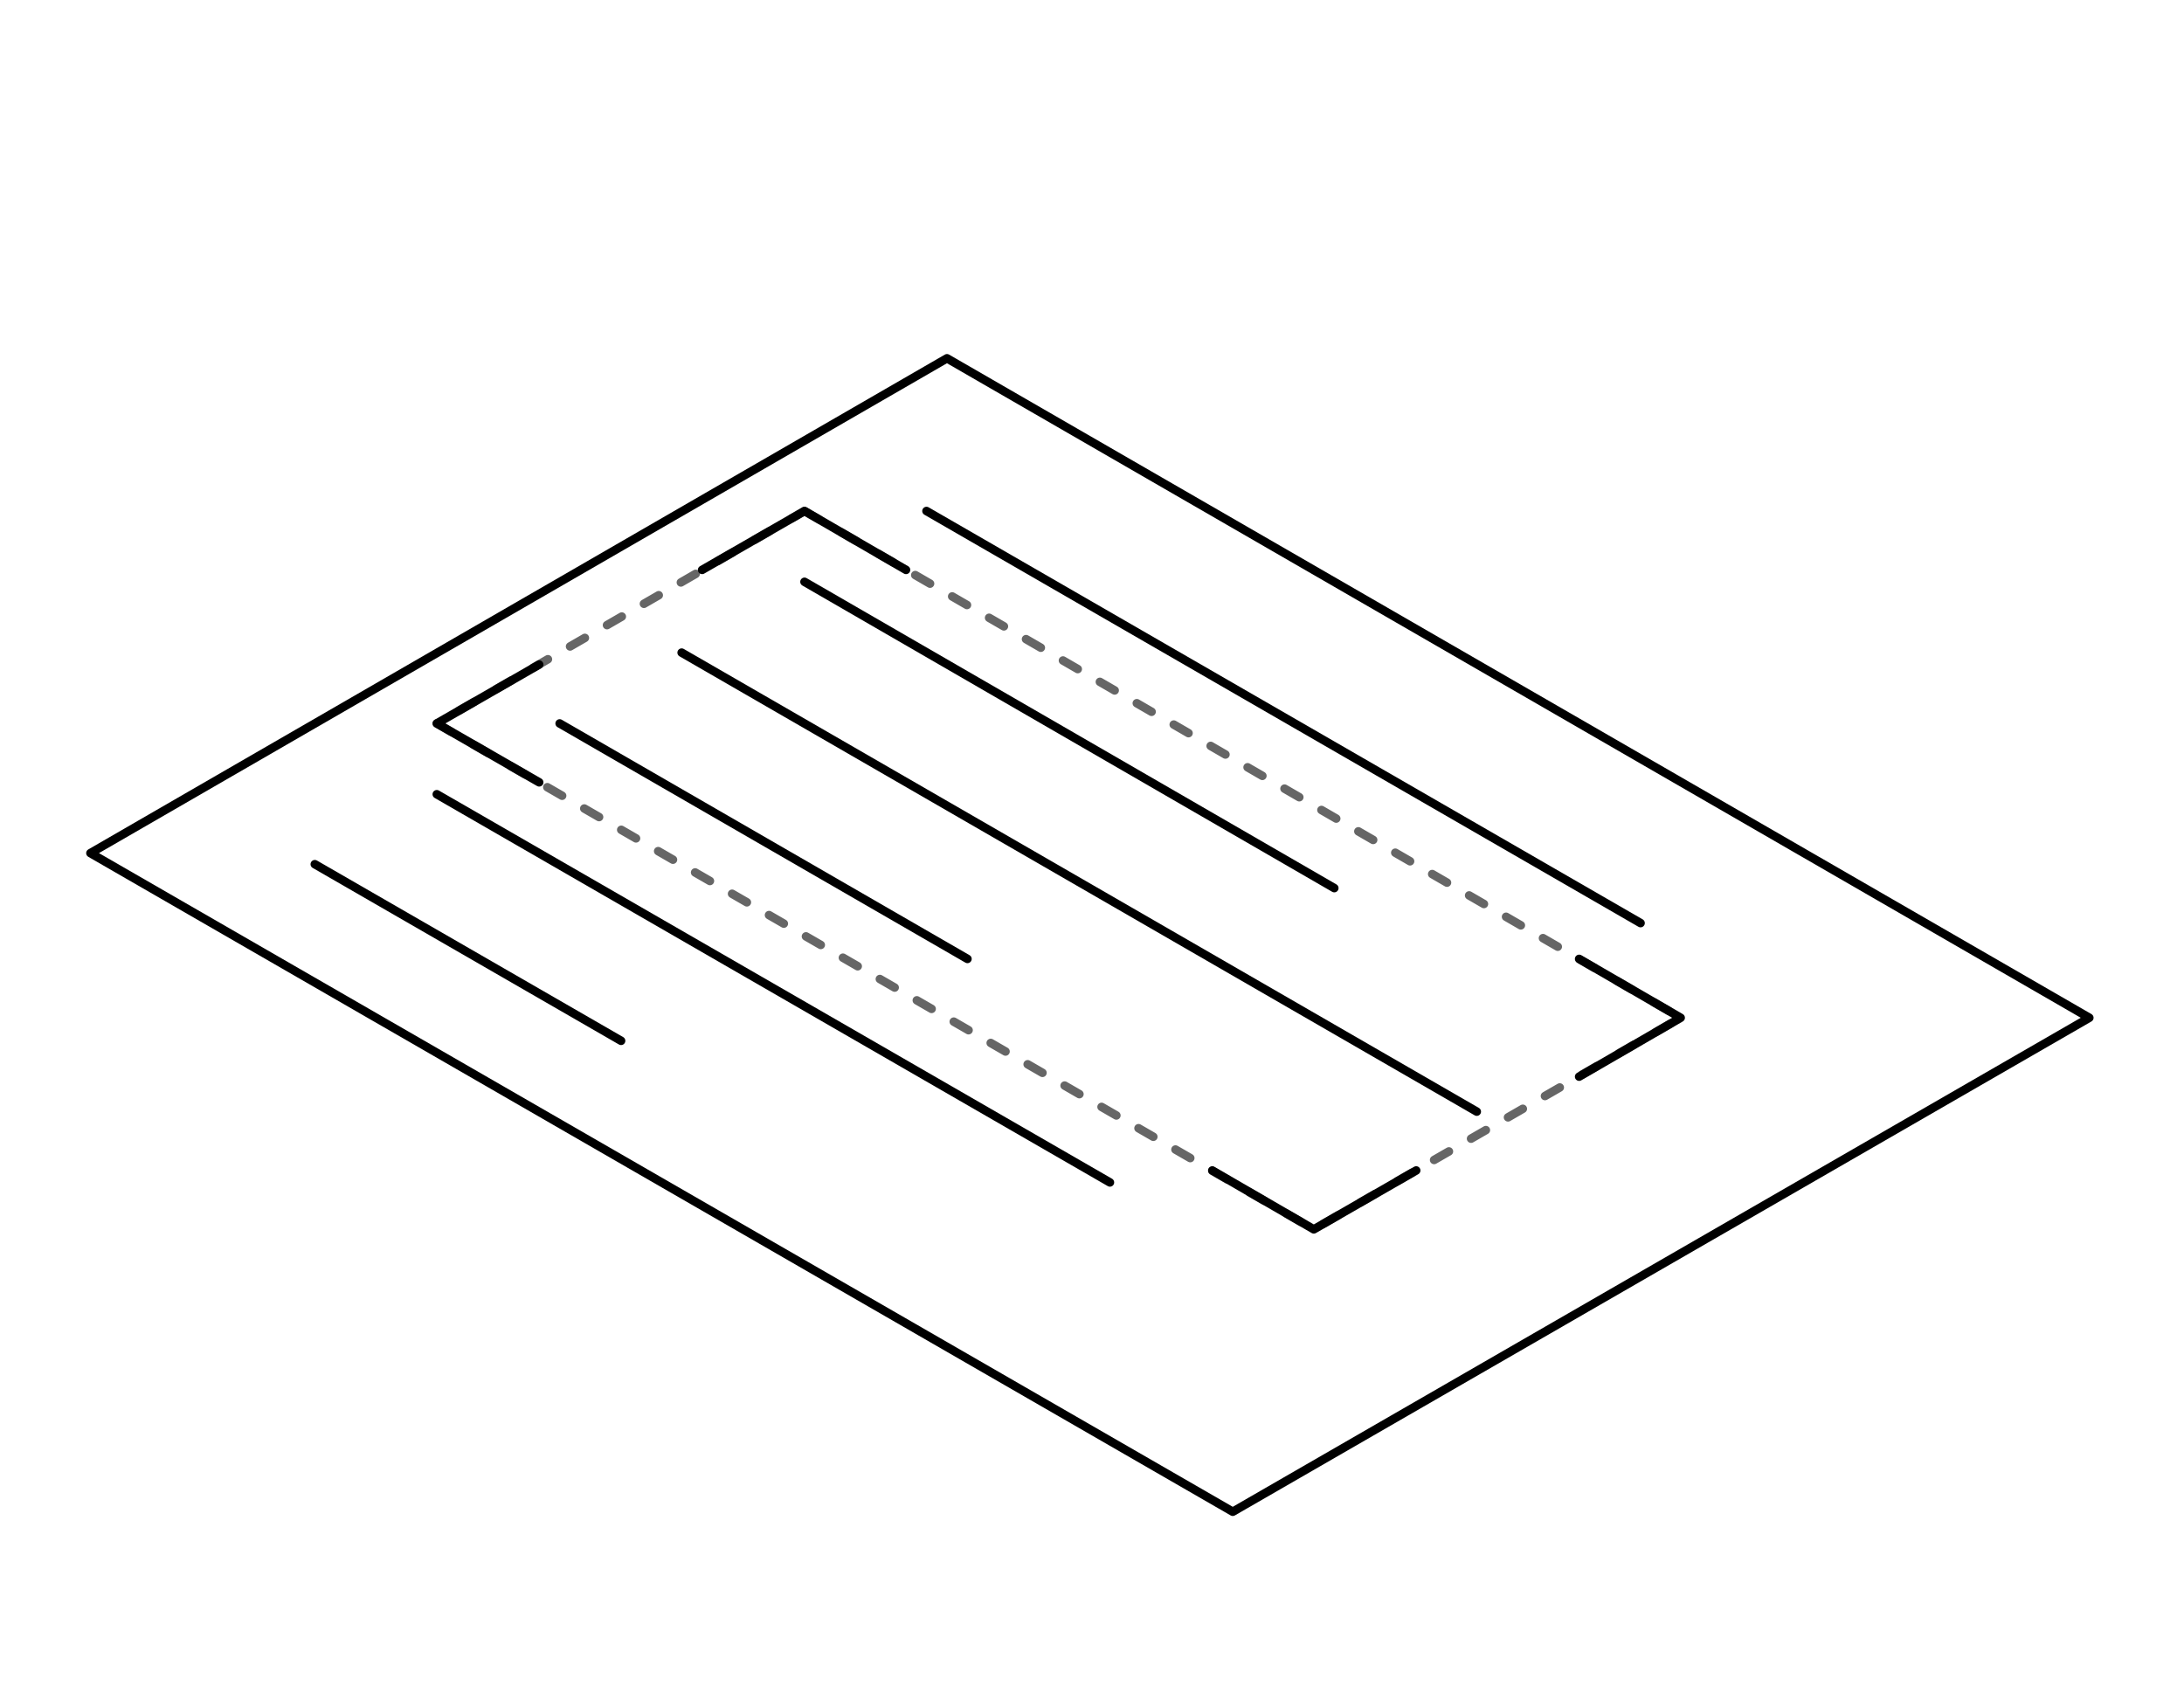
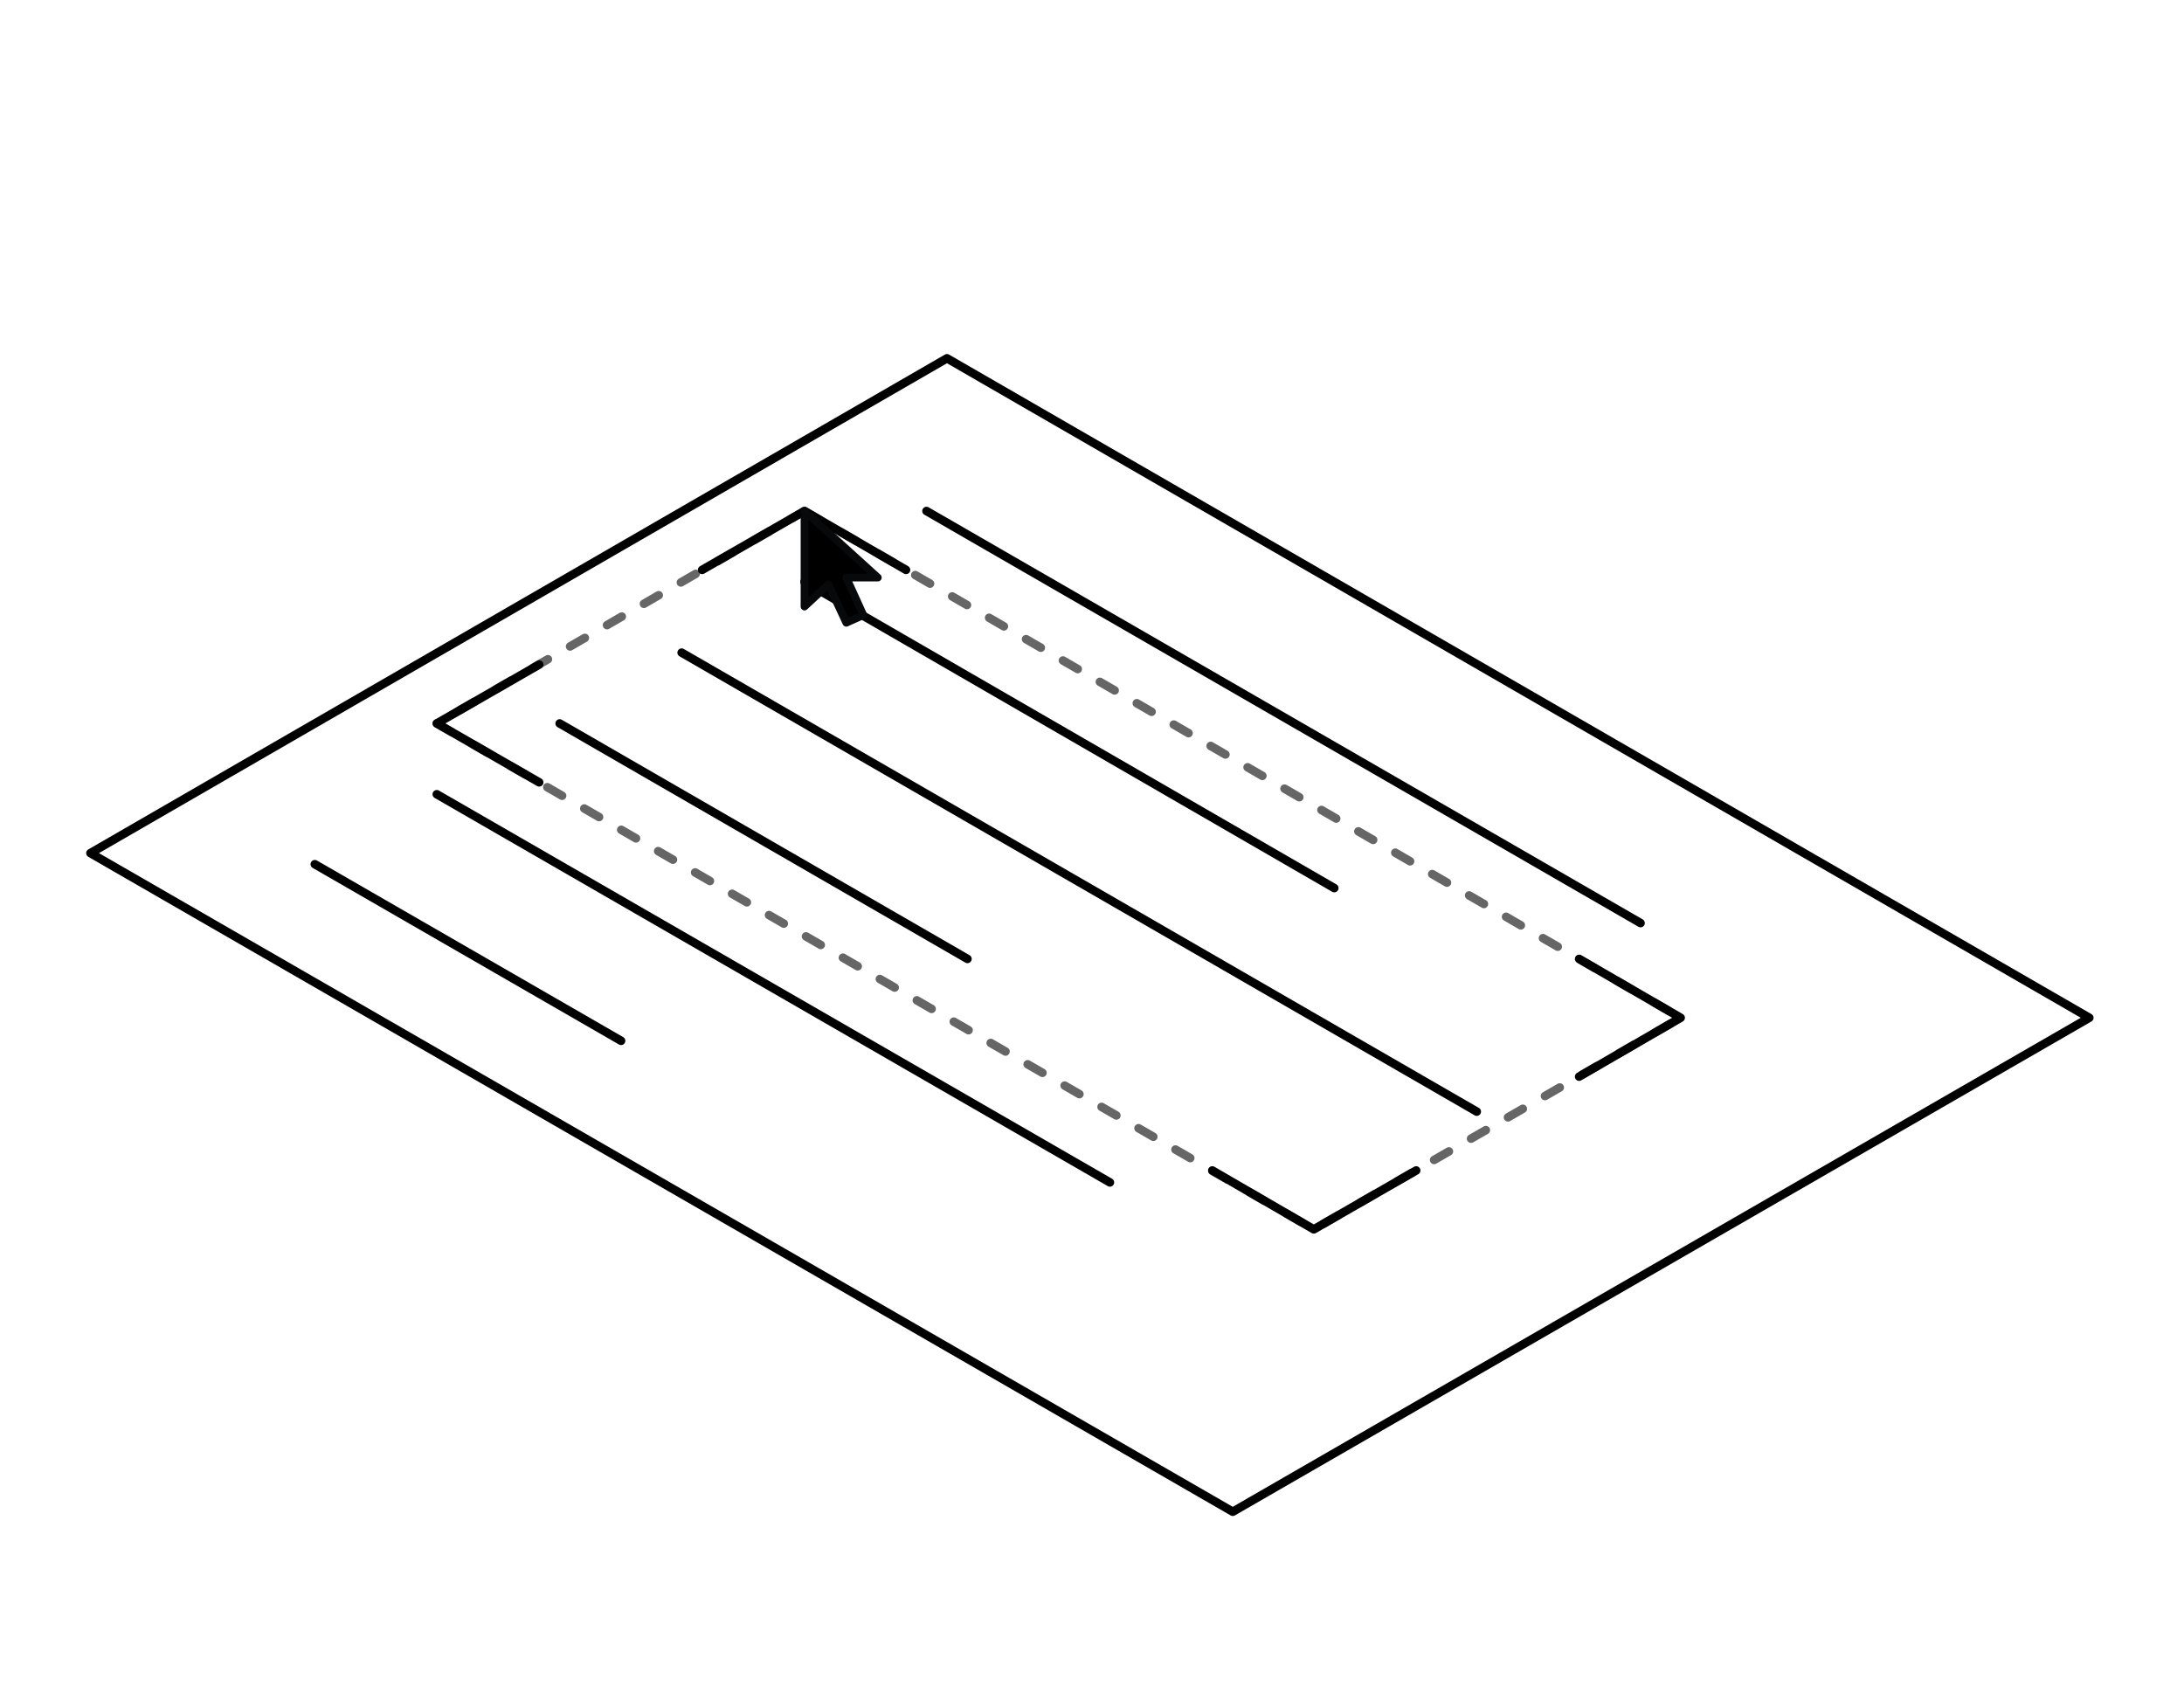
<svg class="art art-select" viewBox="0 0 256 200" fill="none" stroke="currentColor" stroke-width="1" stroke-linecap="round" stroke-linejoin="round" aria-hidden="true" focusable="false">
  <path d="M111.0 42.0 L244.9 119.3 L144.5 177.2 L10.6 100.0 Z" pathLength="1" />
  <path d="M108.6 59.9 L192.3 108.2" pathLength="1" style="--d:0" />
-   <path d="M94.3 68.2 L156.4 104.1" pathLength="1" class="fx-lit" style="--d:60; --i:0" />
-   <path d="M79.9 76.5 L173.1 130.3" pathLength="1" class="fx-lit" style="--d:120; --i:1" />
-   <path d="M65.6 84.8 L113.4 112.4" pathLength="1" class="fx-lit" style="--d:180; --i:2" />
+   <path d="M94.3 68.2 L156.4 104.1" pathLength="1" class="hi lp-lit" style="--d:60; --i:0" />
+   <path d="M79.9 76.5 L173.1 130.3" pathLength="1" class="hi lp-lit" style="--d:120; --i:1" />
+   <path d="M65.6 84.8 L113.4 112.4" pathLength="1" class="hi lp-lit" style="--d:180; --i:2" />
  <path d="M51.2 93.1 L130.1 138.6" pathLength="1" style="--d:240" />
  <path d="M36.9 101.3 L72.8 122.0" pathLength="1" style="--d:300" />
-   <g class="fx-frame">
+   <g class="lp-grow" style="transform-origin: 94.3px 59.9px">
+     <path d="M94.3 59.9 L197.0 119.3 L154.0 144.1 L51.2 84.8 Z" class="blue lp-ants" stroke-dasharray="2 3" opacity="0.6" />
+   </g>
+   <g class="lp-snap" style="transform-origin: 124.1px 102.0px">
    <path d="M106.2 66.8 L94.3 59.9 L82.3 66.8" pathLength="1" class="blue" />
    <path d="M185.1 112.4 L197.0 119.3 L185.1 126.2" pathLength="1" class="blue" />
    <path d="M142.1 137.2 L154.0 144.1 L166.0 137.2" pathLength="1" class="blue" />
    <path d="M63.2 91.7 L51.2 84.8 L63.2 77.9" pathLength="1" class="blue" />
-     <path d="M94.3 59.9 L197.0 119.3 L154.0 144.1 L51.2 84.8 Z" class="blue fx-ants" stroke-dasharray="2 3" opacity="0.6" />
+   </g>
+   <g transform="translate(94.3 59.9)">
+     <path d="M0 0 L0 11.2 L2.8 8.6 L4.9 13.1 L6.9 12.2 L4.9 7.8 L8.6 7.8 Z" class="hi lp-cursor" fill="currentColor" stroke="#08090a" stroke-width="0.9" stroke-dasharray="none" style="--dx: 59.8px; --dy: 84.2px" />
  </g>
</svg>
